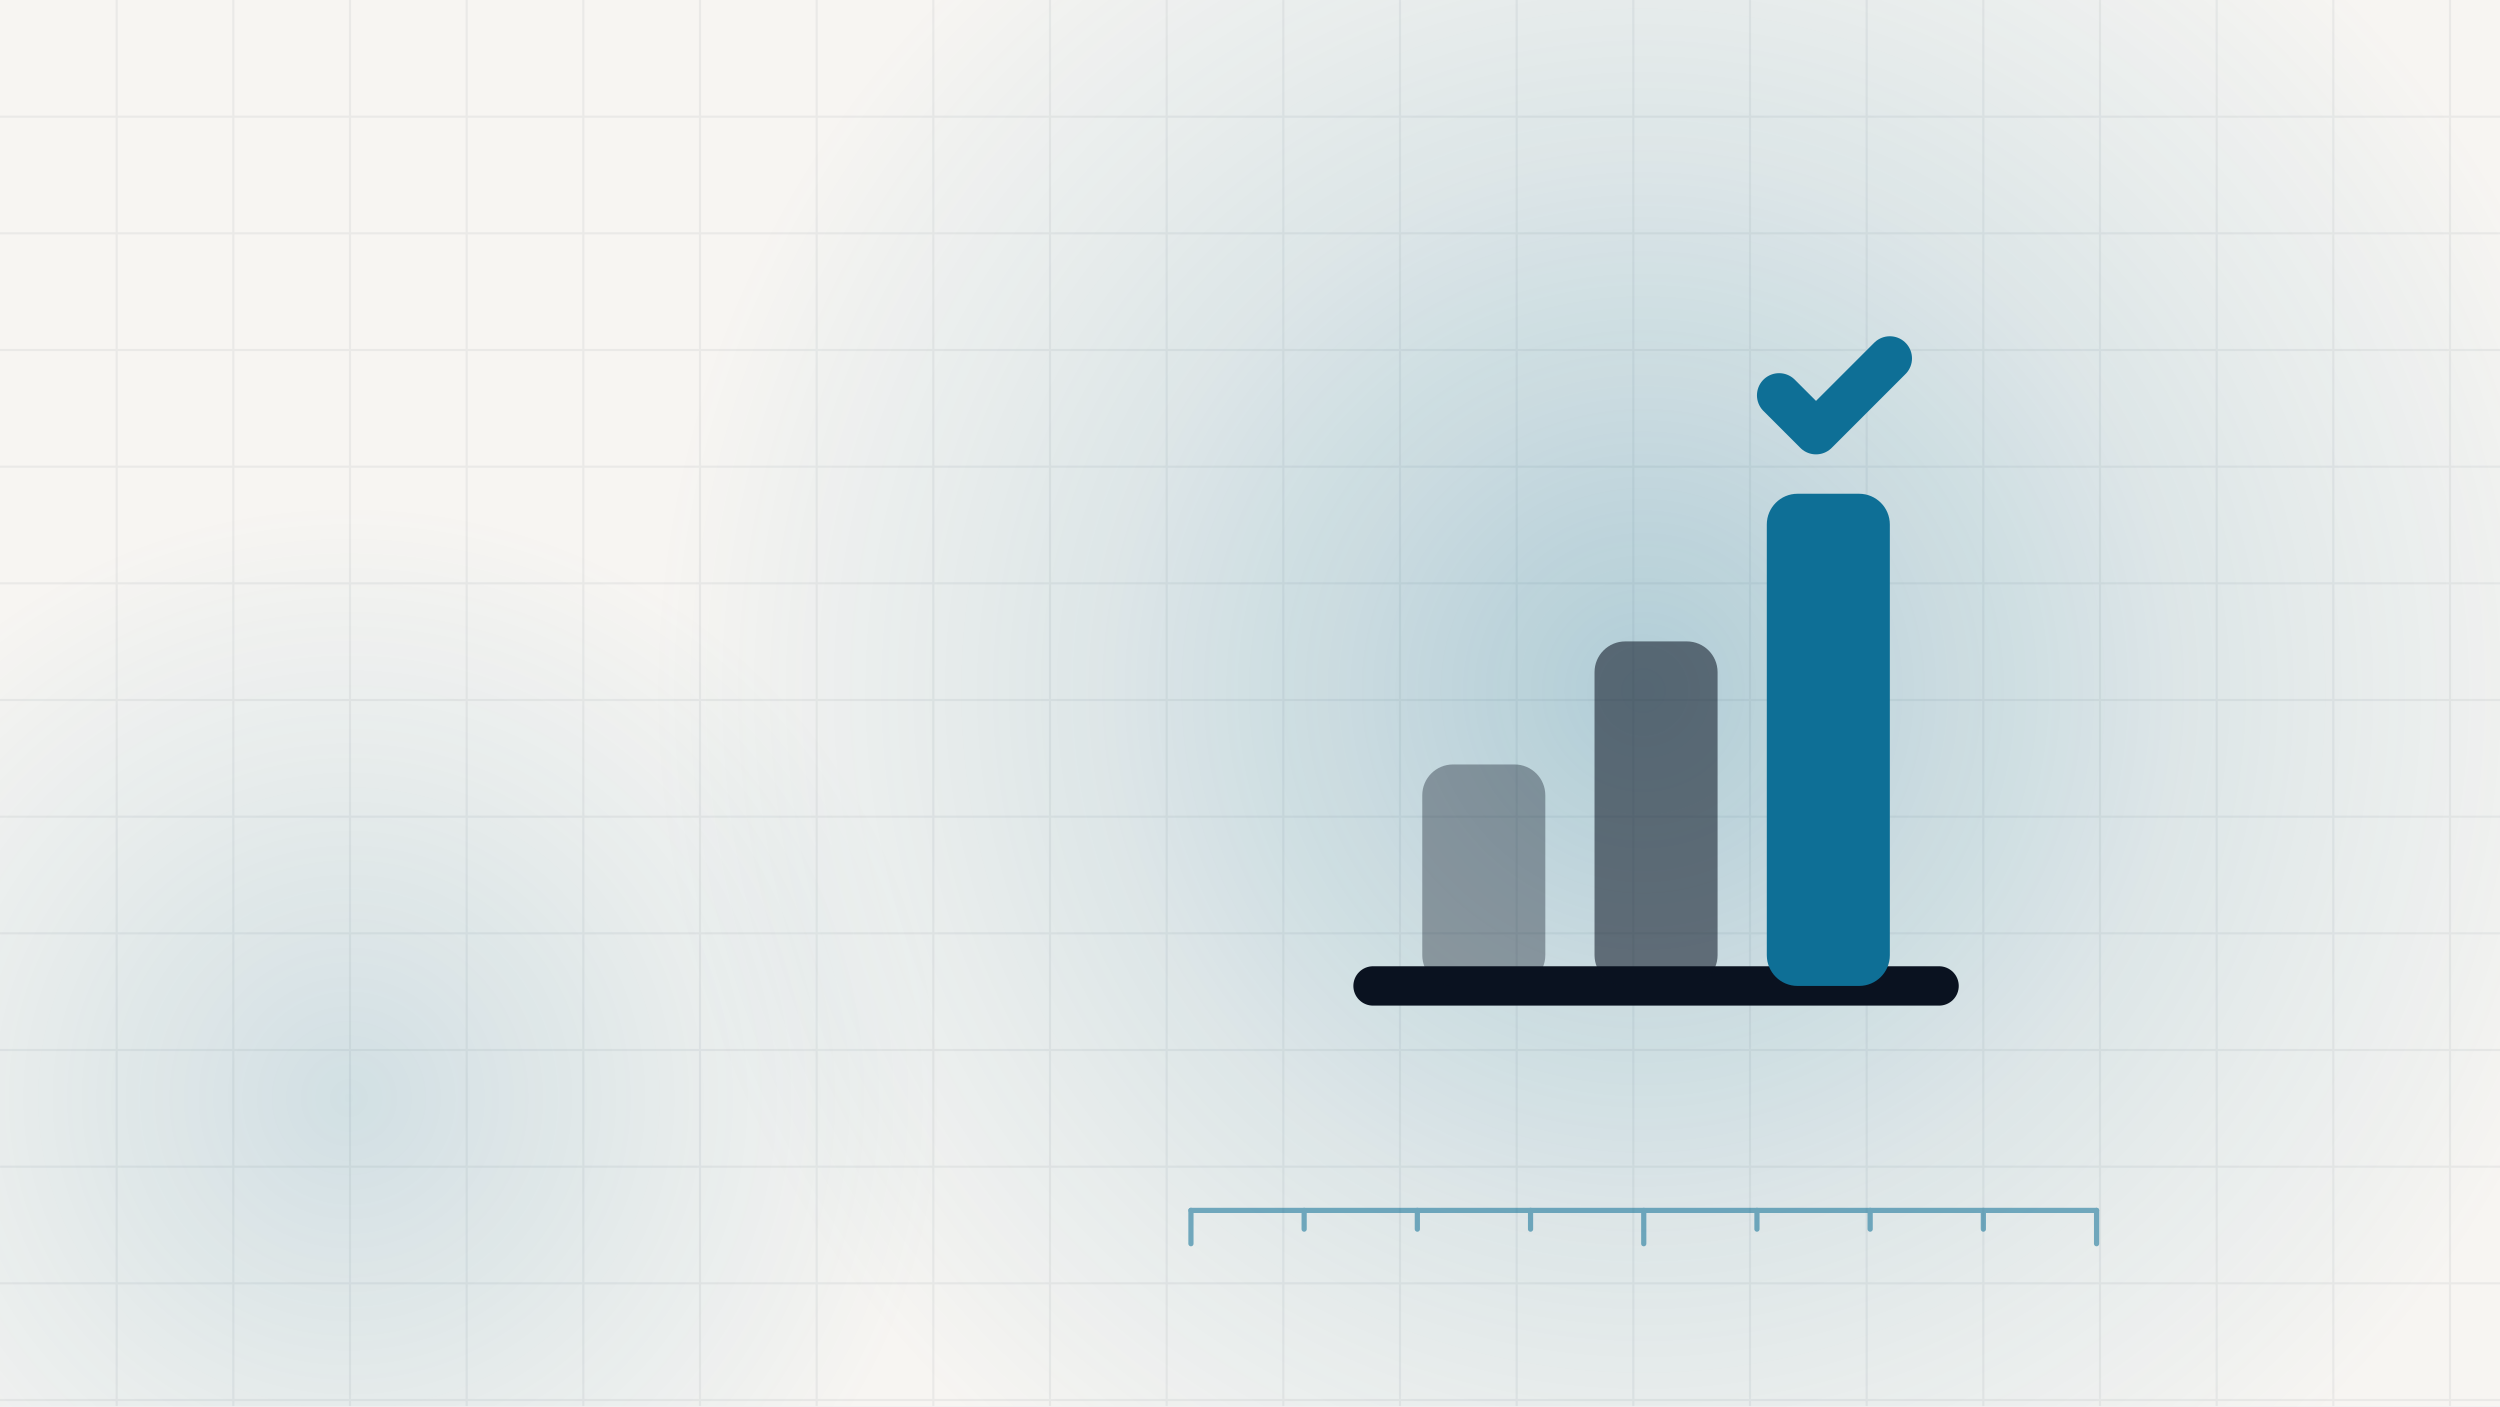
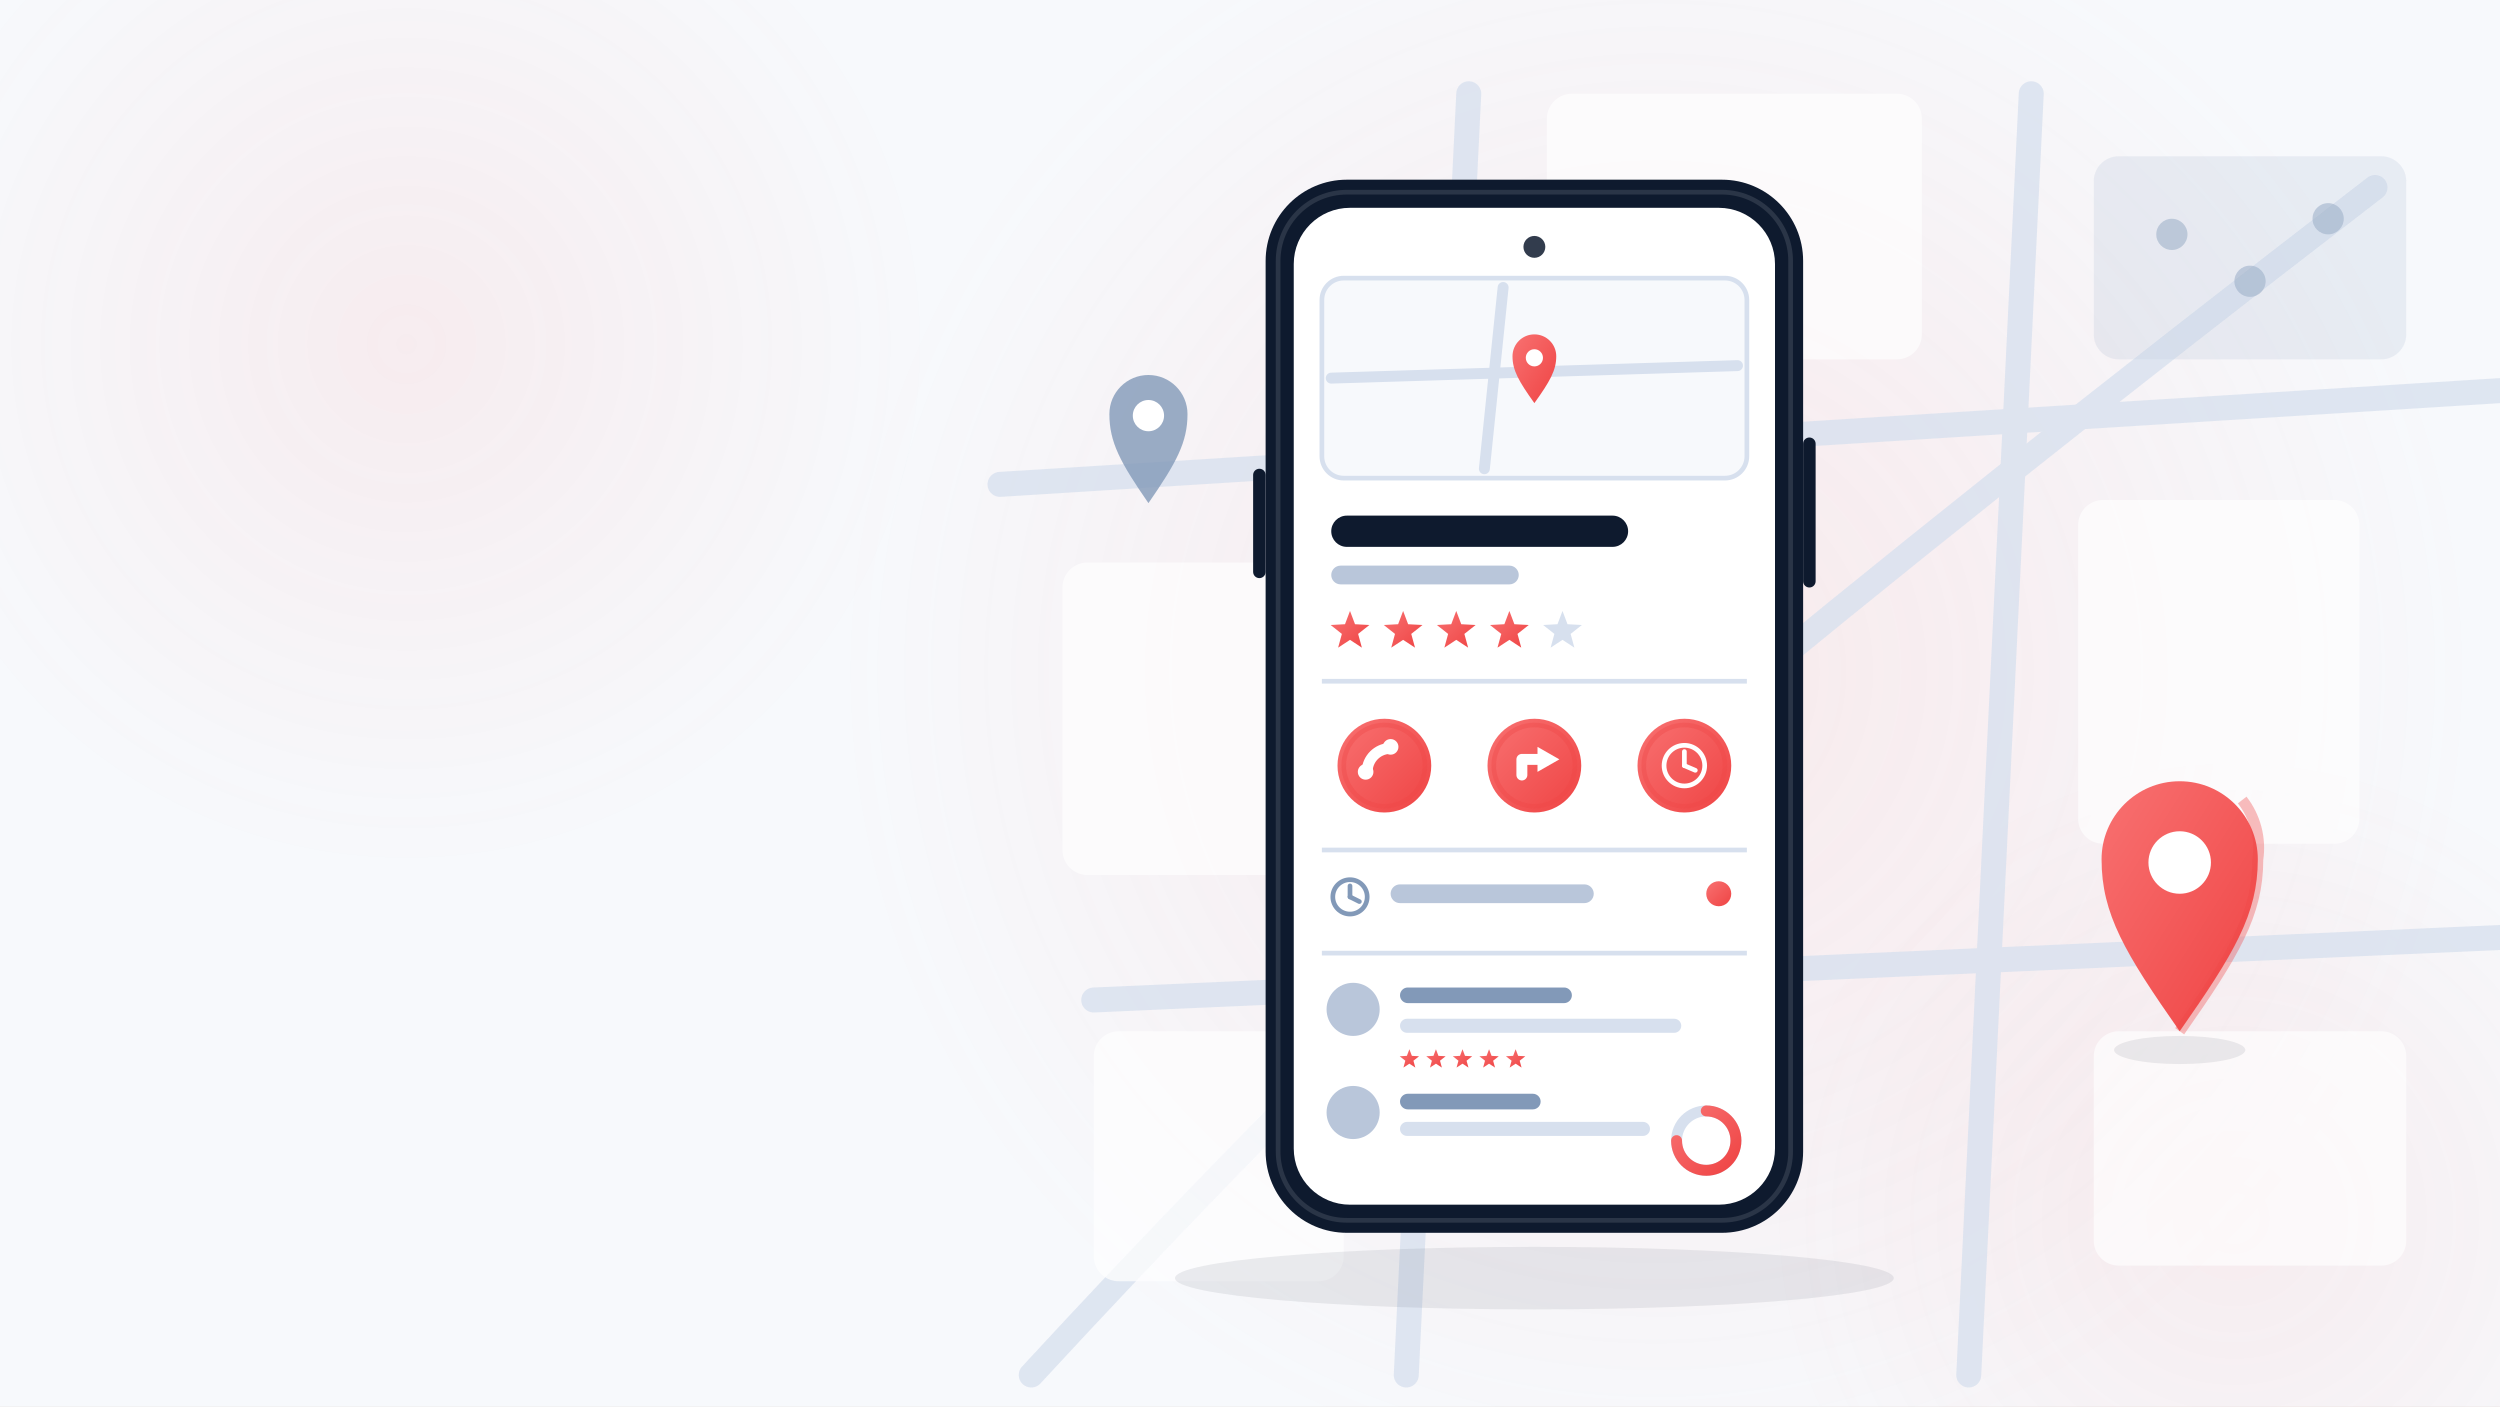
- <svg xmlns="http://www.w3.org/2000/svg" width="1200" height="675" viewBox="0 0 1200 675" role="img">
+ <svg xmlns="http://www.w3.org/2000/svg" viewBox="0 0 1600 900" width="1200" height="675">
  <defs>
-     <clipPath id="c">
-       <rect width="1200" height="675" />
-     </clipPath>
-     <radialGradient id="f" cx="50%" cy="50%" r="50%">
-       <stop offset="0%" stop-color="#0E6F96" stop-opacity="0.30" />
-       <stop offset="55%" stop-color="#0E6F96" stop-opacity="0.11" />
-       <stop offset="100%" stop-color="#0E6F96" stop-opacity="0" />
+     <linearGradient id="gbp-acc" x1="0" y1="0" x2="1" y2="1">
+       <stop offset="0" stop-color="#f87171" />
+       <stop offset="1" stop-color="#ef4444" />
+     </linearGradient>
+     <radialGradient id="gbp-w1">
+       <stop offset="0" stop-color="#f87171" stop-opacity=".12" />
+       <stop offset="1" stop-color="#f87171" stop-opacity="0" />
    </radialGradient>
-     <radialGradient id="e" cx="50%" cy="50%" r="50%">
-       <stop offset="0%" stop-color="#0E6F96" stop-opacity="0.16" />
-       <stop offset="100%" stop-color="#0E6F96" stop-opacity="0" />
+     <radialGradient id="gbp-w2">
+       <stop offset="0" stop-color="#ef4444" stop-opacity=".07" />
+       <stop offset="1" stop-color="#ef4444" stop-opacity="0" />
    </radialGradient>
+     <polygon id="gbp-star" points="0,-13 3.2,-4.5 12.4,-4 5.2,1.7 7.6,10.5 0,5.5 -7.6,10.5 -5.2,1.7 -12.4,-4 -3.2,-4.5" />
  </defs>
-   <g clip-path="url(#c)">
-     <rect width="1200" height="675" fill="#F7F5F2" />
-     <g stroke="#0A1220" stroke-width="1" opacity="0.055">
-       <line x1="56" y1="0" x2="56" y2="675" />
-       <line x1="112" y1="0" x2="112" y2="675" />
-       <line x1="168" y1="0" x2="168" y2="675" />
-       <line x1="224" y1="0" x2="224" y2="675" />
-       <line x1="280" y1="0" x2="280" y2="675" />
-       <line x1="336" y1="0" x2="336" y2="675" />
-       <line x1="392" y1="0" x2="392" y2="675" />
-       <line x1="448" y1="0" x2="448" y2="675" />
-       <line x1="504" y1="0" x2="504" y2="675" />
-       <line x1="560" y1="0" x2="560" y2="675" />
-       <line x1="616" y1="0" x2="616" y2="675" />
-       <line x1="672" y1="0" x2="672" y2="675" />
-       <line x1="728" y1="0" x2="728" y2="675" />
-       <line x1="784" y1="0" x2="784" y2="675" />
-       <line x1="840" y1="0" x2="840" y2="675" />
-       <line x1="896" y1="0" x2="896" y2="675" />
-       <line x1="952" y1="0" x2="952" y2="675" />
-       <line x1="1008" y1="0" x2="1008" y2="675" />
-       <line x1="1064" y1="0" x2="1064" y2="675" />
-       <line x1="1120" y1="0" x2="1120" y2="675" />
-       <line x1="1176" y1="0" x2="1176" y2="675" />
-       <line x1="0" y1="56" x2="1200" y2="56" />
-       <line x1="0" y1="112" x2="1200" y2="112" />
-       <line x1="0" y1="168" x2="1200" y2="168" />
-       <line x1="0" y1="224" x2="1200" y2="224" />
-       <line x1="0" y1="280" x2="1200" y2="280" />
-       <line x1="0" y1="336" x2="1200" y2="336" />
-       <line x1="0" y1="392" x2="1200" y2="392" />
-       <line x1="0" y1="448" x2="1200" y2="448" />
-       <line x1="0" y1="504" x2="1200" y2="504" />
-       <line x1="0" y1="560" x2="1200" y2="560" />
-       <line x1="0" y1="616" x2="1200" y2="616" />
-       <line x1="0" y1="672" x2="1200" y2="672" />
+   <rect width="1600" height="900" fill="#f7f9fc" />
+   <circle cx="1060" cy="430" r="520" fill="url(#gbp-w1)" />
+   <circle cx="260" cy="220" r="340" fill="url(#gbp-w2)" />
+   <circle cx="1430" cy="780" r="300" fill="url(#gbp-w2)" />
+   <g opacity=".85">
+     <g fill="none" stroke="#d7e0ee" stroke-width="16" stroke-linecap="round" opacity=".9">
+       <path d="M 660 880 Q 900 620 1080 470 T 1520 120" />
+       <path d="M 640 310 L 1600 250" />
+       <path d="M 700 640 L 1600 600" />
+       <path d="M 940 60 L 900 880" />
+       <path d="M 1300 60 L 1260 880" />
    </g>
-     <circle cx="168" cy="526.5" r="283.5" fill="url(#e)" />
-     <circle cx="789" cy="331.5" r="479.25" fill="url(#f)" />
-     <g stroke="#0E6F96" stroke-width="2.5" opacity="0.55" stroke-linecap="round">
-       <line x1="571.65" y1="580.98" x2="571.65" y2="596.98" />
-       <line x1="625.987" y1="580.98" x2="625.987" y2="589.98" />
-       <line x1="680.325" y1="580.98" x2="680.325" y2="589.98" />
-       <line x1="734.662" y1="580.98" x2="734.662" y2="589.98" />
-       <line x1="789" y1="580.98" x2="789" y2="596.98" />
-       <line x1="843.337" y1="580.98" x2="843.337" y2="589.98" />
-       <line x1="897.675" y1="580.98" x2="897.675" y2="589.98" />
-       <line x1="952.013" y1="580.98" x2="952.013" y2="589.98" />
-       <line x1="1006.35" y1="580.98" x2="1006.35" y2="596.98" />
-       <line x1="571.65" y1="580.98" x2="1006.35" y2="580.98" />
+     <g fill="#ffffff" opacity=".75">
+       <rect x="1330" y="320" width="180" height="220" rx="16" />
+       <rect x="1340" y="660" width="200" height="150" rx="16" />
+       <rect x="680" y="360" width="190" height="200" rx="16" />
+       <rect x="700" y="660" width="160" height="160" rx="16" />
+       <rect x="990" y="60" width="240" height="170" rx="16" />
    </g>
-     <g transform="translate(600 142.5) scale(5.90625)">
-       <path d="M10 56 L56 56" fill="none" stroke="#0A1220" stroke-width="3.2" stroke-linecap="round" stroke-linejoin="round" />
-       <rect x="14" y="38" width="10" height="18" rx="2.5" fill="#0A1220" opacity="0.35" />
-       <rect x="28" y="28" width="10" height="28" rx="2.5" fill="#0A1220" opacity="0.55" />
-       <rect x="42" y="16" width="10" height="40" rx="2.5" fill="#0E6F96" />
-       <path d="M43 8 L46 11 L52 5" fill="none" stroke="#0E6F96" stroke-width="3.6" stroke-linecap="round" stroke-linejoin="round" />
-     </g>
+     <rect x="1340" y="100" width="200" height="130" rx="16" fill="#b9c6da" opacity=".3" />
+     <circle cx="1390" cy="150" r="10" fill="#8299b8" opacity=".5" />
+     <circle cx="1440" cy="180" r="10" fill="#8299b8" opacity=".5" />
+     <circle cx="1490" cy="140" r="10" fill="#8299b8" opacity=".5" />
  </g>
+   <path d="M 735 322 C 717 296 710 283 710 265 A 25 25 0 1 1 760 265 C 760 283 753 296 735 322 Z" fill="#8299b8" opacity=".8" />
+   <circle cx="735" cy="266" r="10" fill="#ffffff" />
+   <ellipse cx="1395" cy="672" rx="42" ry="9" fill="#0e1a2e" opacity=".08" />
+   <path d="M 1395 660 C 1360 610 1345 585 1345 550 A 50 50 0 1 1 1445 550 C 1445 585 1430 610 1395 660 Z" fill="url(#gbp-acc)" />
+   <path d="M 1435 512 A 50 50 0 0 1 1445 550 C 1445 585 1430 610 1395 660" fill="none" stroke="#ef4444" stroke-width="7" opacity=".35" />
+   <circle cx="1395" cy="552" r="20" fill="#ffffff" />
+   <ellipse cx="982" cy="818" rx="230" ry="20" fill="#0e1a2e" opacity=".08" />
+   <rect x="810" y="115" width="344" height="674" rx="52" fill="#0e1a2e" />
+   <rect x="1154" y="280" width="8" height="96" rx="4" fill="#0e1a2e" />
+   <rect x="802" y="300" width="8" height="70" rx="4" fill="#0e1a2e" />
+   <rect x="818" y="123" width="328" height="658" rx="44" fill="none" stroke="#ffffff" stroke-width="3" opacity=".12" />
+   <rect x="828" y="133" width="308" height="638" rx="36" fill="#ffffff" />
+   <circle cx="982" cy="158" r="7" fill="#0e1a2e" opacity=".85" />
+   <rect x="846" y="178" width="272" height="128" rx="14" fill="#f7f9fc" stroke="#d7e0ee" stroke-width="3" />
+   <path d="M 852 242 L 1112 234" stroke="#d7e0ee" stroke-width="7" stroke-linecap="round" fill="none" />
+   <path d="M 962 184 L 950 300" stroke="#d7e0ee" stroke-width="7" stroke-linecap="round" fill="none" />
+   <path d="M 982 258 C 972 244 968 237 968 228 A 14 14 0 1 1 996 228 C 996 237 992 244 982 258 Z" fill="url(#gbp-acc)" />
+   <circle cx="982" cy="229" r="5.5" fill="#ffffff" />
+   <rect x="852" y="330" width="190" height="20" rx="10" fill="#0e1a2e" />
+   <rect x="852" y="362" width="120" height="12" rx="6" fill="#b9c6da" />
+   <use href="#gbp-star" x="864" y="404" fill="url(#gbp-acc)" />
+   <use href="#gbp-star" x="898" y="404" fill="url(#gbp-acc)" />
+   <use href="#gbp-star" x="932" y="404" fill="url(#gbp-acc)" />
+   <use href="#gbp-star" x="966" y="404" fill="url(#gbp-acc)" />
+   <use href="#gbp-star" x="1000" y="404" fill="#d7e0ee" />
+   <line x1="846" y1="436" x2="1118" y2="436" stroke="#d7e0ee" stroke-width="3" />
+   <circle cx="886" cy="490" r="30" fill="url(#gbp-acc)" />
+   <circle cx="982" cy="490" r="30" fill="url(#gbp-acc)" />
+   <circle cx="1078" cy="490" r="30" fill="url(#gbp-acc)" />
+   <circle cx="886" cy="490" r="26" fill="none" stroke="#ef4444" stroke-width="3" opacity=".35" />
+   <circle cx="982" cy="490" r="26" fill="none" stroke="#ef4444" stroke-width="3" opacity=".35" />
+   <circle cx="1078" cy="490" r="26" fill="none" stroke="#ef4444" stroke-width="3" opacity=".35" />
+   <path d="M 875 493 A 15 15 0 0 1 889 479" fill="none" stroke="#ffffff" stroke-width="7" stroke-linecap="round" />
+   <circle cx="874" cy="494" r="5" fill="#ffffff" />
+   <circle cx="890" cy="478" r="5" fill="#ffffff" />
+   <polyline points="974,496 974,486 986,486" fill="none" stroke="#ffffff" stroke-width="7" stroke-linecap="round" stroke-linejoin="round" />
+   <polygon points="984,478 998,486 984,494" fill="#ffffff" />
+   <circle cx="1078" cy="490" r="13" fill="none" stroke="#ffffff" stroke-width="3" />
+   <line x1="1078" y1="490" x2="1078" y2="481" stroke="#ffffff" stroke-width="3" stroke-linecap="round" />
+   <line x1="1078" y1="490" x2="1085" y2="493" stroke="#ffffff" stroke-width="3" stroke-linecap="round" />
+   <line x1="846" y1="544" x2="1118" y2="544" stroke="#d7e0ee" stroke-width="3" />
+   <circle cx="864" cy="574" r="11" fill="none" stroke="#8299b8" stroke-width="3" />
+   <line x1="864" y1="574" x2="864" y2="567" stroke="#8299b8" stroke-width="3" stroke-linecap="round" />
+   <line x1="864" y1="574" x2="870" y2="577" stroke="#8299b8" stroke-width="3" stroke-linecap="round" />
+   <rect x="890" y="566" width="130" height="12" rx="6" fill="#b9c6da" />
+   <circle cx="1100" cy="572" r="8" fill="url(#gbp-acc)" />
+   <line x1="846" y1="610" x2="1118" y2="610" stroke="#d7e0ee" stroke-width="3" />
+   <circle cx="866" cy="646" r="17" fill="#b9c6da" />
+   <rect x="896" y="632" width="110" height="10" rx="5" fill="#8299b8" />
+   <rect x="896" y="652" width="180" height="9" rx="4.5" fill="#d7e0ee" />
+   <use href="#gbp-star" transform="translate(902 678) scale(.5)" fill="url(#gbp-acc)" />
+   <use href="#gbp-star" transform="translate(919 678) scale(.5)" fill="url(#gbp-acc)" />
+   <use href="#gbp-star" transform="translate(936 678) scale(.5)" fill="url(#gbp-acc)" />
+   <use href="#gbp-star" transform="translate(953 678) scale(.5)" fill="url(#gbp-acc)" />
+   <use href="#gbp-star" transform="translate(970 678) scale(.5)" fill="url(#gbp-acc)" />
+   <circle cx="866" cy="712" r="17" fill="#b9c6da" />
+   <rect x="896" y="700" width="90" height="10" rx="5" fill="#8299b8" />
+   <rect x="896" y="718" width="160" height="9" rx="4.5" fill="#d7e0ee" />
+   <circle cx="1092" cy="730" r="19" fill="none" stroke="#d7e0ee" stroke-width="7" />
+   <path d="M 1092 711 A 19 19 0 1 1 1073 730" fill="none" stroke="url(#gbp-acc)" stroke-width="7" stroke-linecap="round" />
</svg>
